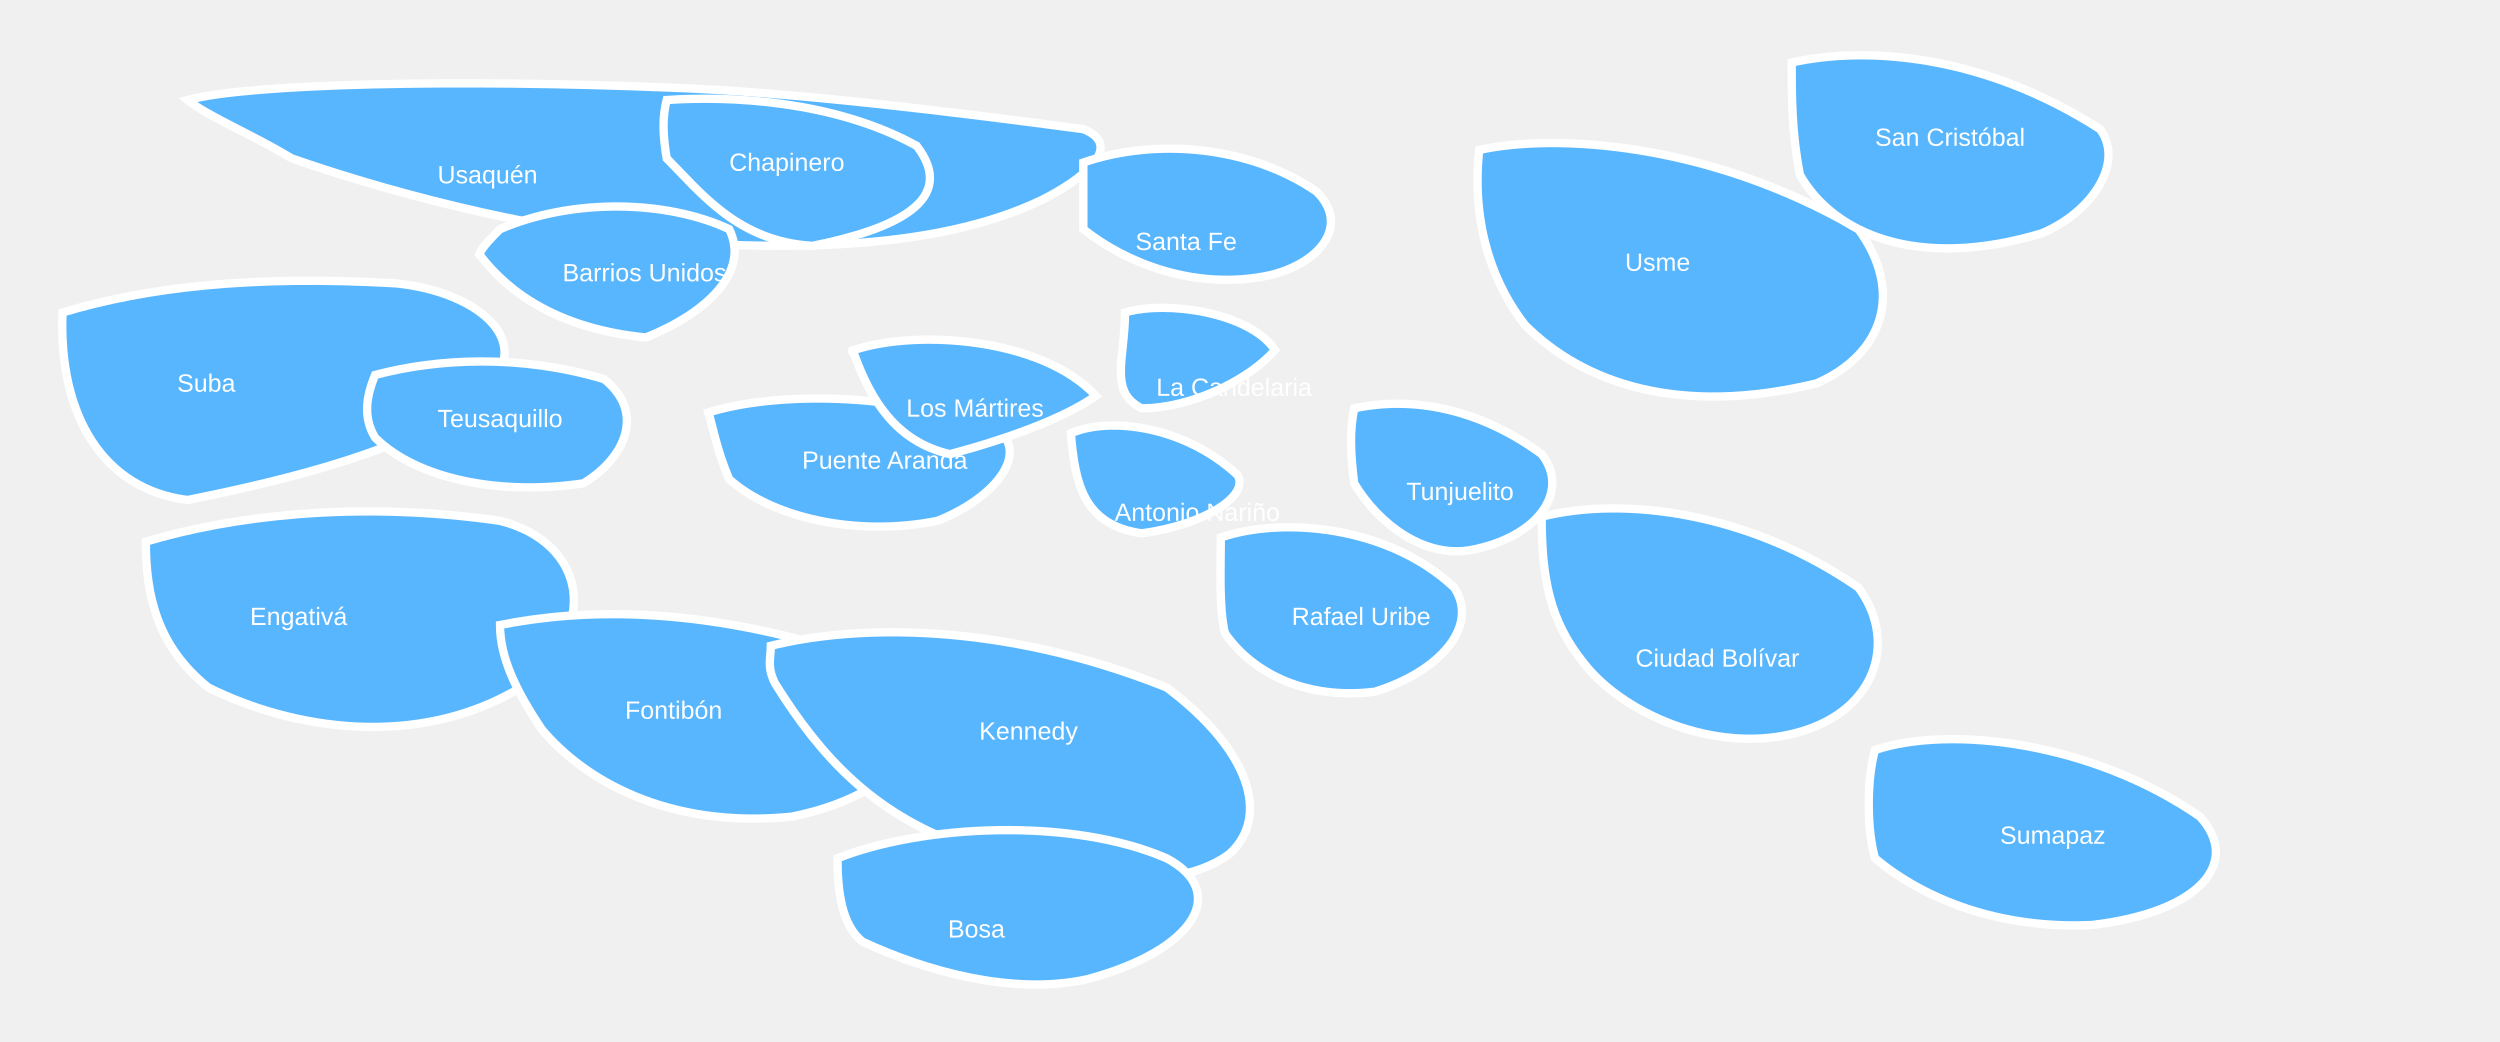
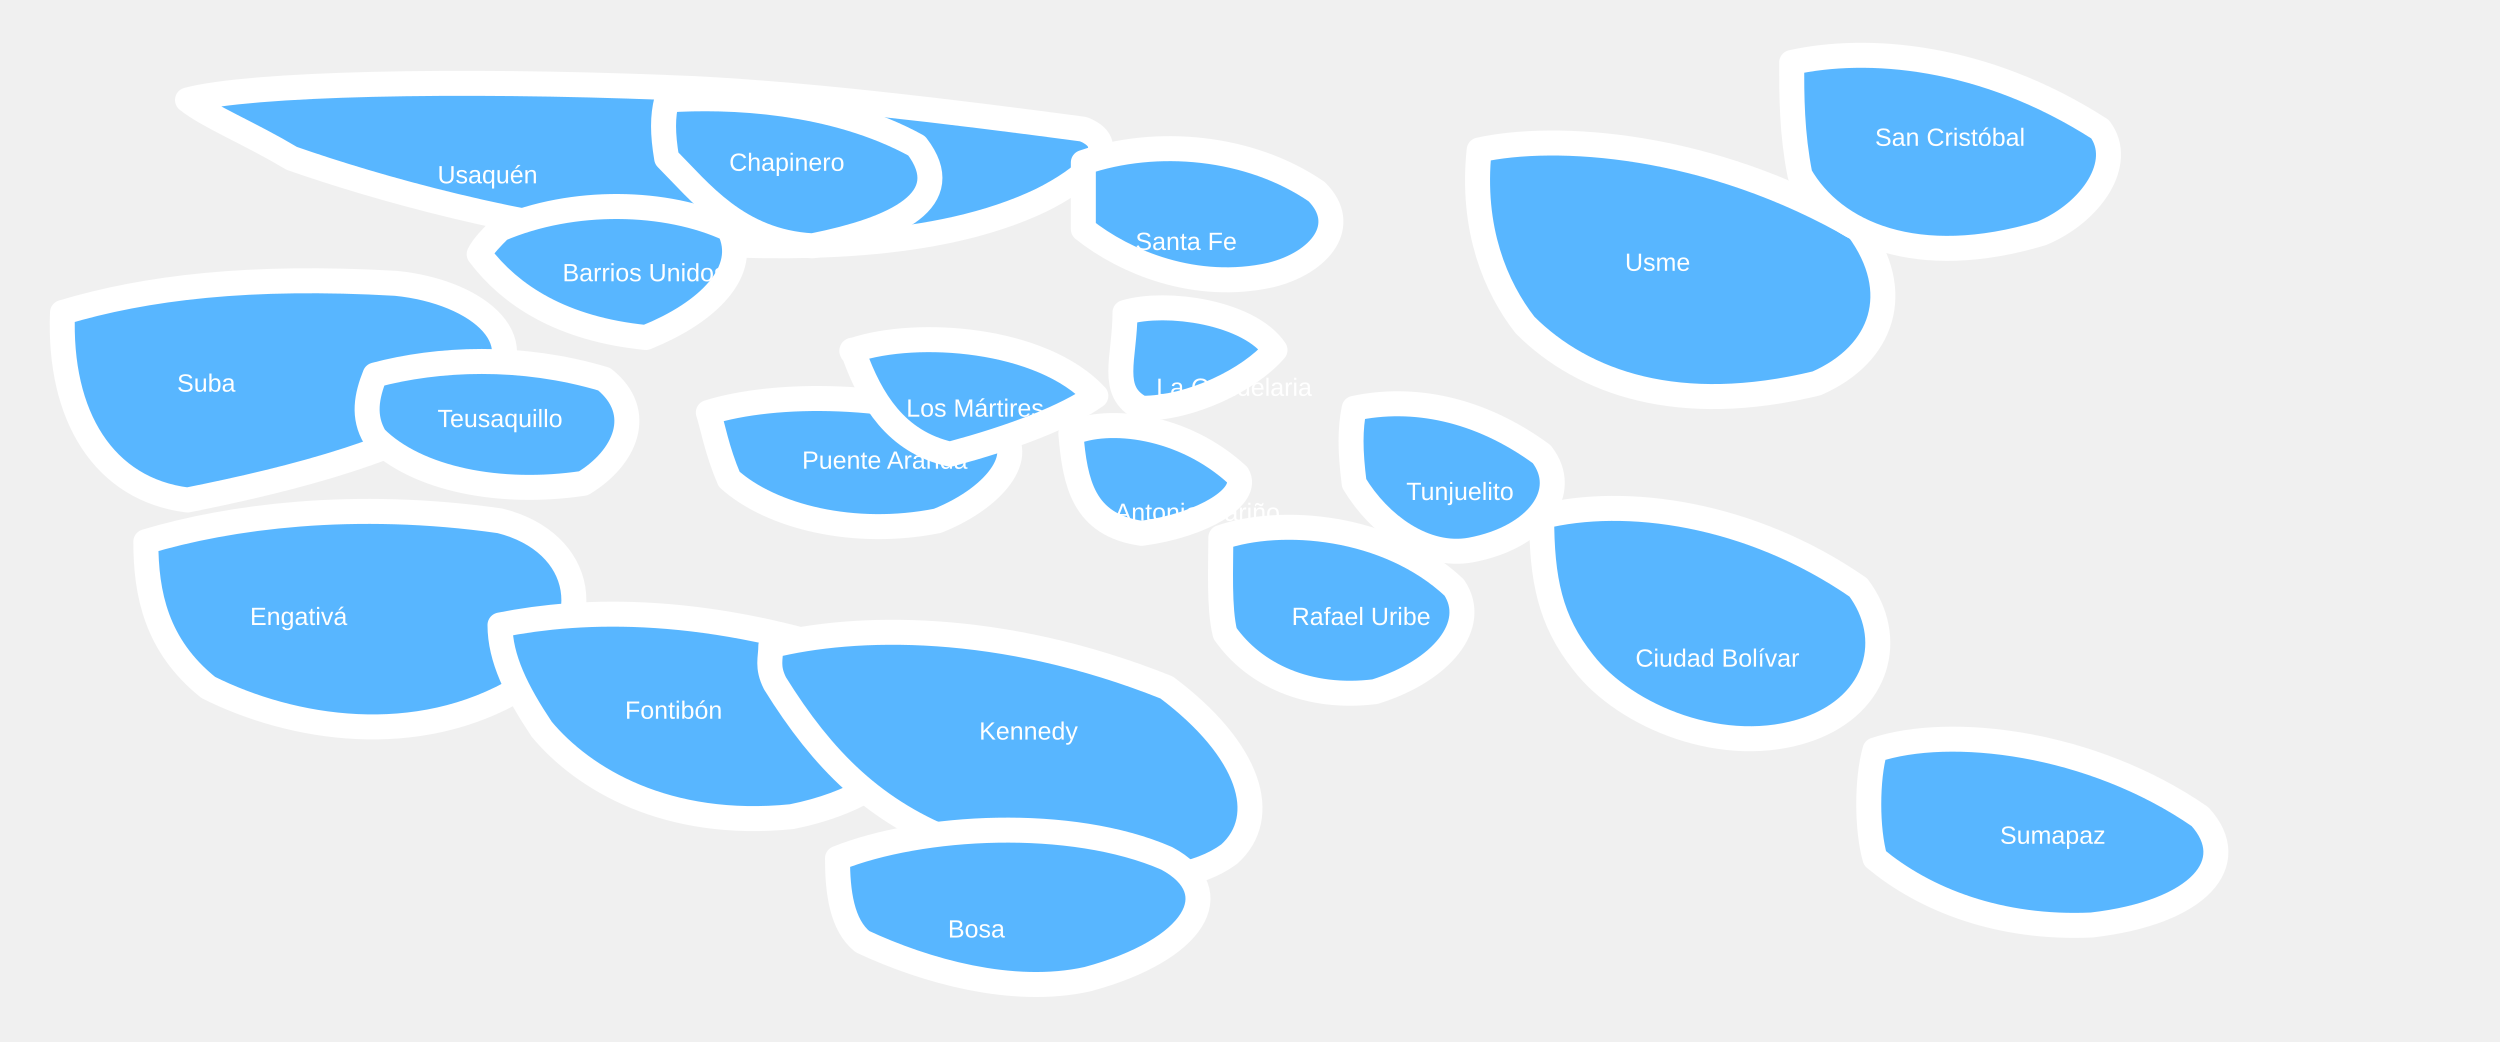
<svg xmlns="http://www.w3.org/2000/svg" viewBox="0 0 1200 500" id="bogotaCroquis" style="width:100%;height:480px;">
  <style>
-     .loc { fill:#58b6ff; stroke:#fff; stroke-width:4; cursor:pointer; transition:fill 180ms ease, transform 180ms ease, filter 180ms ease; transform-origin:center center; }
-     .loc:hover { transform: translateY(-3px) scale(1.02); filter: brightness(0.92) drop-shadow(0 2px 6px rgba(0,0,0,0.12)); }
+     .loc { fill:#58b6ff; stroke:#fff; stroke-width:12; stroke-linejoin:round; stroke-linecap:round; cursor:pointer; transition:fill 180ms ease, transform 180ms ease, filter 180ms ease; transform-origin:center center; }
+     .loc:hover { transform: translateY(-3px) scale(1.02); filter: brightness(0.92) drop-shadow(0 4px 10px rgba(0,0,0,0.14)); }
    .loc-label { font-family: Arial, Helvetica, sans-serif; font-size:12px; fill:#fff; pointer-events:none; text-shadow: 0 1px 2px rgba(0,0,0,0.35); }
  </style>
  <g id="localidades">
-     <path id="Usaquen" class="loc" data-name="Usaquén" data-stroke="#fff" data-stroke-width="4" aria-label="Usaquén" tabindex="0" d="M90 48 C120 40,220 38,320 42 C380 44,460 54,520 62 C540 70,520 86,500 96 C450 120,380 120,320 116 C250 110,180 90,140 76 C120 64,100 56,90 48 Z" />
+     <path id="Usaquen" class="loc" data-name="Usaquén" data-stroke="#fff" data-stroke-width="12" aria-label="Usaquén" tabindex="0" d="M90 48 C120 40,220 38,320 42 C380 44,460 54,520 62 C540 70,520 86,500 96 C450 120,380 120,320 116 C250 110,180 90,140 76 C120 64,100 56,90 48 Z" />
    <text x="210" y="88" class="loc-label">Usaquén</text>
-     <path id="Suba" class="loc" data-name="Suba" data-stroke="#fff" data-stroke-width="4" aria-label="Suba" tabindex="0" d="M30 150 C70 138,120 132,190 136 C230 140,260 165,230 190 C200 215,140 230,90 240 C50 235,28 200,30 150 Z" />
+     <path id="Suba" class="loc" data-name="Suba" data-stroke="#fff" data-stroke-width="12" aria-label="Suba" tabindex="0" d="M30 150 C70 138,120 132,190 136 C230 140,260 165,230 190 C200 215,140 230,90 240 C50 235,28 200,30 150 Z" />
    <text x="85" y="188" class="loc-label">Suba</text>
-     <path id="Chapinero" class="loc" data-name="Chapinero" data-stroke="#fff" data-stroke-width="4" aria-label="Chapinero" tabindex="0" d="M320 48 C350 46,400 48,440 70 C460 96,430 110,390 118 C354 116,336 92,320 76 C318 64,318 56,320 48 Z" />
+     <path id="Chapinero" class="loc" data-name="Chapinero" data-stroke="#fff" data-stroke-width="12" aria-label="Chapinero" tabindex="0" d="M320 48 C350 46,400 48,440 70 C460 96,430 110,390 118 C354 116,336 92,320 76 C318 64,318 56,320 48 Z" />
    <text x="350" y="82" class="loc-label">Chapinero</text>
-     <path id="BarriosUnidos" class="loc" data-name="Barrios Unidos" data-stroke="#fff" data-stroke-width="4" aria-label="Barrios Unidos" tabindex="0" d="M240 110 C275 95,320 96,350 110 C360 130,340 150,310 162 C270 158,245 142,230 122 C232 118,236 114,240 110 Z" />
+     <path id="BarriosUnidos" class="loc" data-name="Barrios Unidos" data-stroke="#fff" data-stroke-width="12" aria-label="Barrios Unidos" tabindex="0" d="M240 110 C275 95,320 96,350 110 C360 130,340 150,310 162 C270 158,245 142,230 122 C232 118,236 114,240 110 Z" />
    <text x="270" y="135" class="loc-label">Barrios Unidos</text>
-     <path id="Teusaquillo" class="loc" data-name="Teusaquillo" data-stroke="#fff" data-stroke-width="4" aria-label="Teusaquillo" tabindex="0" d="M180 180 C210 172,250 170,290 182 C310 198,300 220,280 232 C240 238,200 230,180 210 C174 200,176 190,180 180 Z" />
+     <path id="Teusaquillo" class="loc" data-name="Teusaquillo" data-stroke="#fff" data-stroke-width="12" aria-label="Teusaquillo" tabindex="0" d="M180 180 C210 172,250 170,290 182 C310 198,300 220,280 232 C240 238,200 230,180 210 C174 200,176 190,180 180 Z" />
    <text x="210" y="205" class="loc-label">Teusaquillo</text>
-     <path id="Engativa" class="loc" data-name="Engativá" data-stroke="#fff" data-stroke-width="4" aria-label="Engativá" tabindex="0" d="M70 260 C110 248,170 240,240 250 C280 260,290 300,250 330 C200 360,140 350,100 330 C75 310,70 285,70 260 Z" />
+     <path id="Engativa" class="loc" data-name="Engativá" data-stroke="#fff" data-stroke-width="12" aria-label="Engativá" tabindex="0" d="M70 260 C110 248,170 240,240 250 C280 260,290 300,250 330 C200 360,140 350,100 330 C75 310,70 285,70 260 Z" />
    <text x="120" y="300" class="loc-label">Engativá</text>
-     <path id="Fontibon" class="loc" data-name="Fontibón" data-stroke="#fff" data-stroke-width="4" aria-label="Fontibón" tabindex="0" d="M240 300 C280 292,340 290,420 318 C460 340,440 380,380 392 C320 398,280 374,260 350 C248 332,240 316,240 300 Z" />
+     <path id="Fontibon" class="loc" data-name="Fontibón" data-stroke="#fff" data-stroke-width="12" aria-label="Fontibón" tabindex="0" d="M240 300 C280 292,340 290,420 318 C460 340,440 380,380 392 C320 398,280 374,260 350 C248 332,240 316,240 300 Z" />
    <text x="300" y="345" class="loc-label">Fontibón</text>
-     <path id="Kennedy" class="loc" data-name="Kennedy" data-stroke="#fff" data-stroke-width="4" aria-label="Kennedy" tabindex="0" d="M370 310 C410 300,480 298,560 330 C600 360,610 392,590 410 C560 432,500 420,460 405 C420 390,395 365,372 328 C368 320,370 316,370 310 Z" />
+     <path id="Kennedy" class="loc" data-name="Kennedy" data-stroke="#fff" data-stroke-width="12" aria-label="Kennedy" tabindex="0" d="M370 310 C410 300,480 298,560 330 C600 360,610 392,590 410 C560 432,500 420,460 405 C420 390,395 365,372 328 C368 320,370 316,370 310 Z" />
    <text x="470" y="355" class="loc-label">Kennedy</text>
-     <path id="PuenteAranda" class="loc" data-name="Puente Aranda" data-stroke="#fff" data-stroke-width="4" aria-label="Puente Aranda" tabindex="0" d="M340 198 C372 188,430 188,478 206 C494 216,480 238,450 250 C410 258,370 248,350 230 C344 216,342 204,340 198 Z" />
+     <path id="PuenteAranda" class="loc" data-name="Puente Aranda" data-stroke="#fff" data-stroke-width="12" aria-label="Puente Aranda" tabindex="0" d="M340 198 C372 188,430 188,478 206 C494 216,480 238,450 250 C410 258,370 248,350 230 C344 216,342 204,340 198 Z" />
    <text x="385" y="225" class="loc-label">Puente Aranda</text>
-     <path id="LosMartires" class="loc" data-name="Los Mártires" data-stroke="#fff" data-stroke-width="4" aria-label="Los Mártires" tabindex="0" d="M410 168 C440 158,500 162,526 190 C512 200,486 210,456 218 C430 212,418 192,410 170 C408 168,409 168,410 168 Z" />
+     <path id="LosMartires" class="loc" data-name="Los Mártires" data-stroke="#fff" data-stroke-width="12" aria-label="Los Mártires" tabindex="0" d="M410 168 C440 158,500 162,526 190 C512 200,486 210,456 218 C430 212,418 192,410 170 C408 168,409 168,410 168 Z" />
    <text x="435" y="200" class="loc-label">Los Mártires</text>
-     <path id="SantaFe" class="loc" data-name="Santa Fe" data-stroke="#fff" data-stroke-width="4" aria-label="Santa Fe" tabindex="0" d="M520 78 C555 66,600 70,632 92 C648 108,634 126,610 132 C574 140,540 126,520 110 C520 102,520 92,520 78 Z" />
+     <path id="SantaFe" class="loc" data-name="Santa Fe" data-stroke="#fff" data-stroke-width="12" aria-label="Santa Fe" tabindex="0" d="M520 78 C555 66,600 70,632 92 C648 108,634 126,610 132 C574 140,540 126,520 110 C520 102,520 92,520 78 Z" />
    <text x="545" y="120" class="loc-label">Santa Fe</text>
-     <path id="LaCandelaria" class="loc" data-name="La Candelaria" data-stroke="#fff" data-stroke-width="4" aria-label="La Candelaria" tabindex="0" d="M540 150 C560 144,600 150,612 168 C600 182,572 196,548 196 C532 188,540 172,540 150 Z" />
+     <path id="LaCandelaria" class="loc" data-name="La Candelaria" data-stroke="#fff" data-stroke-width="12" aria-label="La Candelaria" tabindex="0" d="M540 150 C560 144,600 150,612 168 C600 182,572 196,548 196 C532 188,540 172,540 150 Z" />
    <text x="555" y="190" class="loc-label">La Candelaria</text>
-     <path id="LosMartires2" class="loc" data-name="Antonio Nariño" data-stroke="#fff" data-stroke-width="4" aria-label="Antonio Nariño" tabindex="0" d="M514 208 C532 200,568 204,594 228 C600 238,578 252,548 256 C520 252,516 232,514 208 Z" />
+     <path id="LosMartires2" class="loc" data-name="Antonio Nariño" data-stroke="#fff" data-stroke-width="12" aria-label="Antonio Nariño" tabindex="0" d="M514 208 C532 200,568 204,594 228 C600 238,578 252,548 256 C520 252,516 232,514 208 Z" />
    <text x="535" y="250" class="loc-label">Antonio Nariño</text>
-     <path id="RafaelUribe" class="loc" data-name="Rafael Uribe Uribe" data-stroke="#fff" data-stroke-width="4" aria-label="Rafael Uribe Uribe" tabindex="0" d="M586 258 C615 248,666 252,698 282 C710 300,692 322,660 332 C628 336,602 324,588 304 C585 292,586 272,586 258 Z" />
+     <path id="RafaelUribe" class="loc" data-name="Rafael Uribe Uribe" data-stroke="#fff" data-stroke-width="12" aria-label="Rafael Uribe Uribe" tabindex="0" d="M586 258 C615 248,666 252,698 282 C710 300,692 322,660 332 C628 336,602 324,588 304 C585 292,586 272,586 258 Z" />
    <text x="620" y="300" class="loc-label">Rafael Uribe</text>
-     <path id="Usme" class="loc" data-name="Usme" data-stroke="#fff" data-stroke-width="4" aria-label="Usme" tabindex="0" d="M710 72 C746 64,820 68,892 110 C914 140,904 170,872 184 C806 200,760 184,732 156 C718 138,706 110,710 72 Z" />
+     <path id="Usme" class="loc" data-name="Usme" data-stroke="#fff" data-stroke-width="12" aria-label="Usme" tabindex="0" d="M710 72 C746 64,820 68,892 110 C914 140,904 170,872 184 C806 200,760 184,732 156 C718 138,706 110,710 72 Z" />
    <text x="780" y="130" class="loc-label">Usme</text>
-     <path id="SanCristobal" class="loc" data-name="San Cristóbal" data-stroke="#fff" data-stroke-width="4" aria-label="San Cristóbal" tabindex="0" d="M860 30 C896 22,952 26,1008 62 C1020 78,1004 102,980 112 C920 130,880 112,864 84 C860 64,860 46,860 30 Z" />
+     <path id="SanCristobal" class="loc" data-name="San Cristóbal" data-stroke="#fff" data-stroke-width="12" aria-label="San Cristóbal" tabindex="0" d="M860 30 C896 22,952 26,1008 62 C1020 78,1004 102,980 112 C920 130,880 112,864 84 C860 64,860 46,860 30 Z" />
    <text x="900" y="70" class="loc-label">San Cristóbal</text>
-     <path id="Tunjuelito" class="loc" data-name="Tunjuelito" data-stroke="#fff" data-stroke-width="4" aria-label="Tunjuelito" tabindex="0" d="M650 196 C678 190,710 196,740 218 C754 236,738 258,706 264 C684 268,662 252,650 232 C648 216,648 206,650 196 Z" />
+     <path id="Tunjuelito" class="loc" data-name="Tunjuelito" data-stroke="#fff" data-stroke-width="12" aria-label="Tunjuelito" tabindex="0" d="M650 196 C678 190,710 196,740 218 C754 236,738 258,706 264 C684 268,662 252,650 232 C648 216,648 206,650 196 Z" />
    <text x="675" y="240" class="loc-label">Tunjuelito</text>
-     <path id="CiudadBolivar" class="loc" data-name="Ciudad Bolívar" data-stroke="#fff" data-stroke-width="4" aria-label="Ciudad Bolívar" tabindex="0" d="M740 248 C780 238,840 246,892 282 C910 306,902 338,868 350 C828 364,780 344,760 318 C744 298,740 278,740 248 Z" />
+     <path id="CiudadBolivar" class="loc" data-name="Ciudad Bolívar" data-stroke="#fff" data-stroke-width="12" aria-label="Ciudad Bolívar" tabindex="0" d="M740 248 C780 238,840 246,892 282 C910 306,902 338,868 350 C828 364,780 344,760 318 C744 298,740 278,740 248 Z" />
    <text x="785" y="320" class="loc-label">Ciudad Bolívar</text>
-     <path id="Bosa" class="loc" data-name="Bosa" data-stroke="#fff" data-stroke-width="4" aria-label="Bosa" tabindex="0" d="M402 412 C442 396,514 392,560 412 C590 428,574 456,522 470 C486 478,444 466,414 452 C404 444,402 428,402 412 Z" />
+     <path id="Bosa" class="loc" data-name="Bosa" data-stroke="#fff" data-stroke-width="12" aria-label="Bosa" tabindex="0" d="M402 412 C442 396,514 392,560 412 C590 428,574 456,522 470 C486 478,444 466,414 452 C404 444,402 428,402 412 Z" />
    <text x="455" y="450" class="loc-label">Bosa</text>
-     <path id="Sumapaz" class="loc" data-name="Sumapaz" data-stroke="#fff" data-stroke-width="4" aria-label="Sumapaz" tabindex="0" d="M900 360 C936 348,1004 356,1056 392 C1076 414,1056 438,1004 444 C960 446,924 432,900 412 C896 398,896 374,900 360 Z" />
+     <path id="Sumapaz" class="loc" data-name="Sumapaz" data-stroke="#fff" data-stroke-width="12" aria-label="Sumapaz" tabindex="0" d="M900 360 C936 348,1004 356,1056 392 C1076 414,1056 438,1004 444 C960 446,924 432,900 412 C896 398,896 374,900 360 Z" />
    <text x="960" y="405" class="loc-label">Sumapaz</text>
  </g>
</svg>
